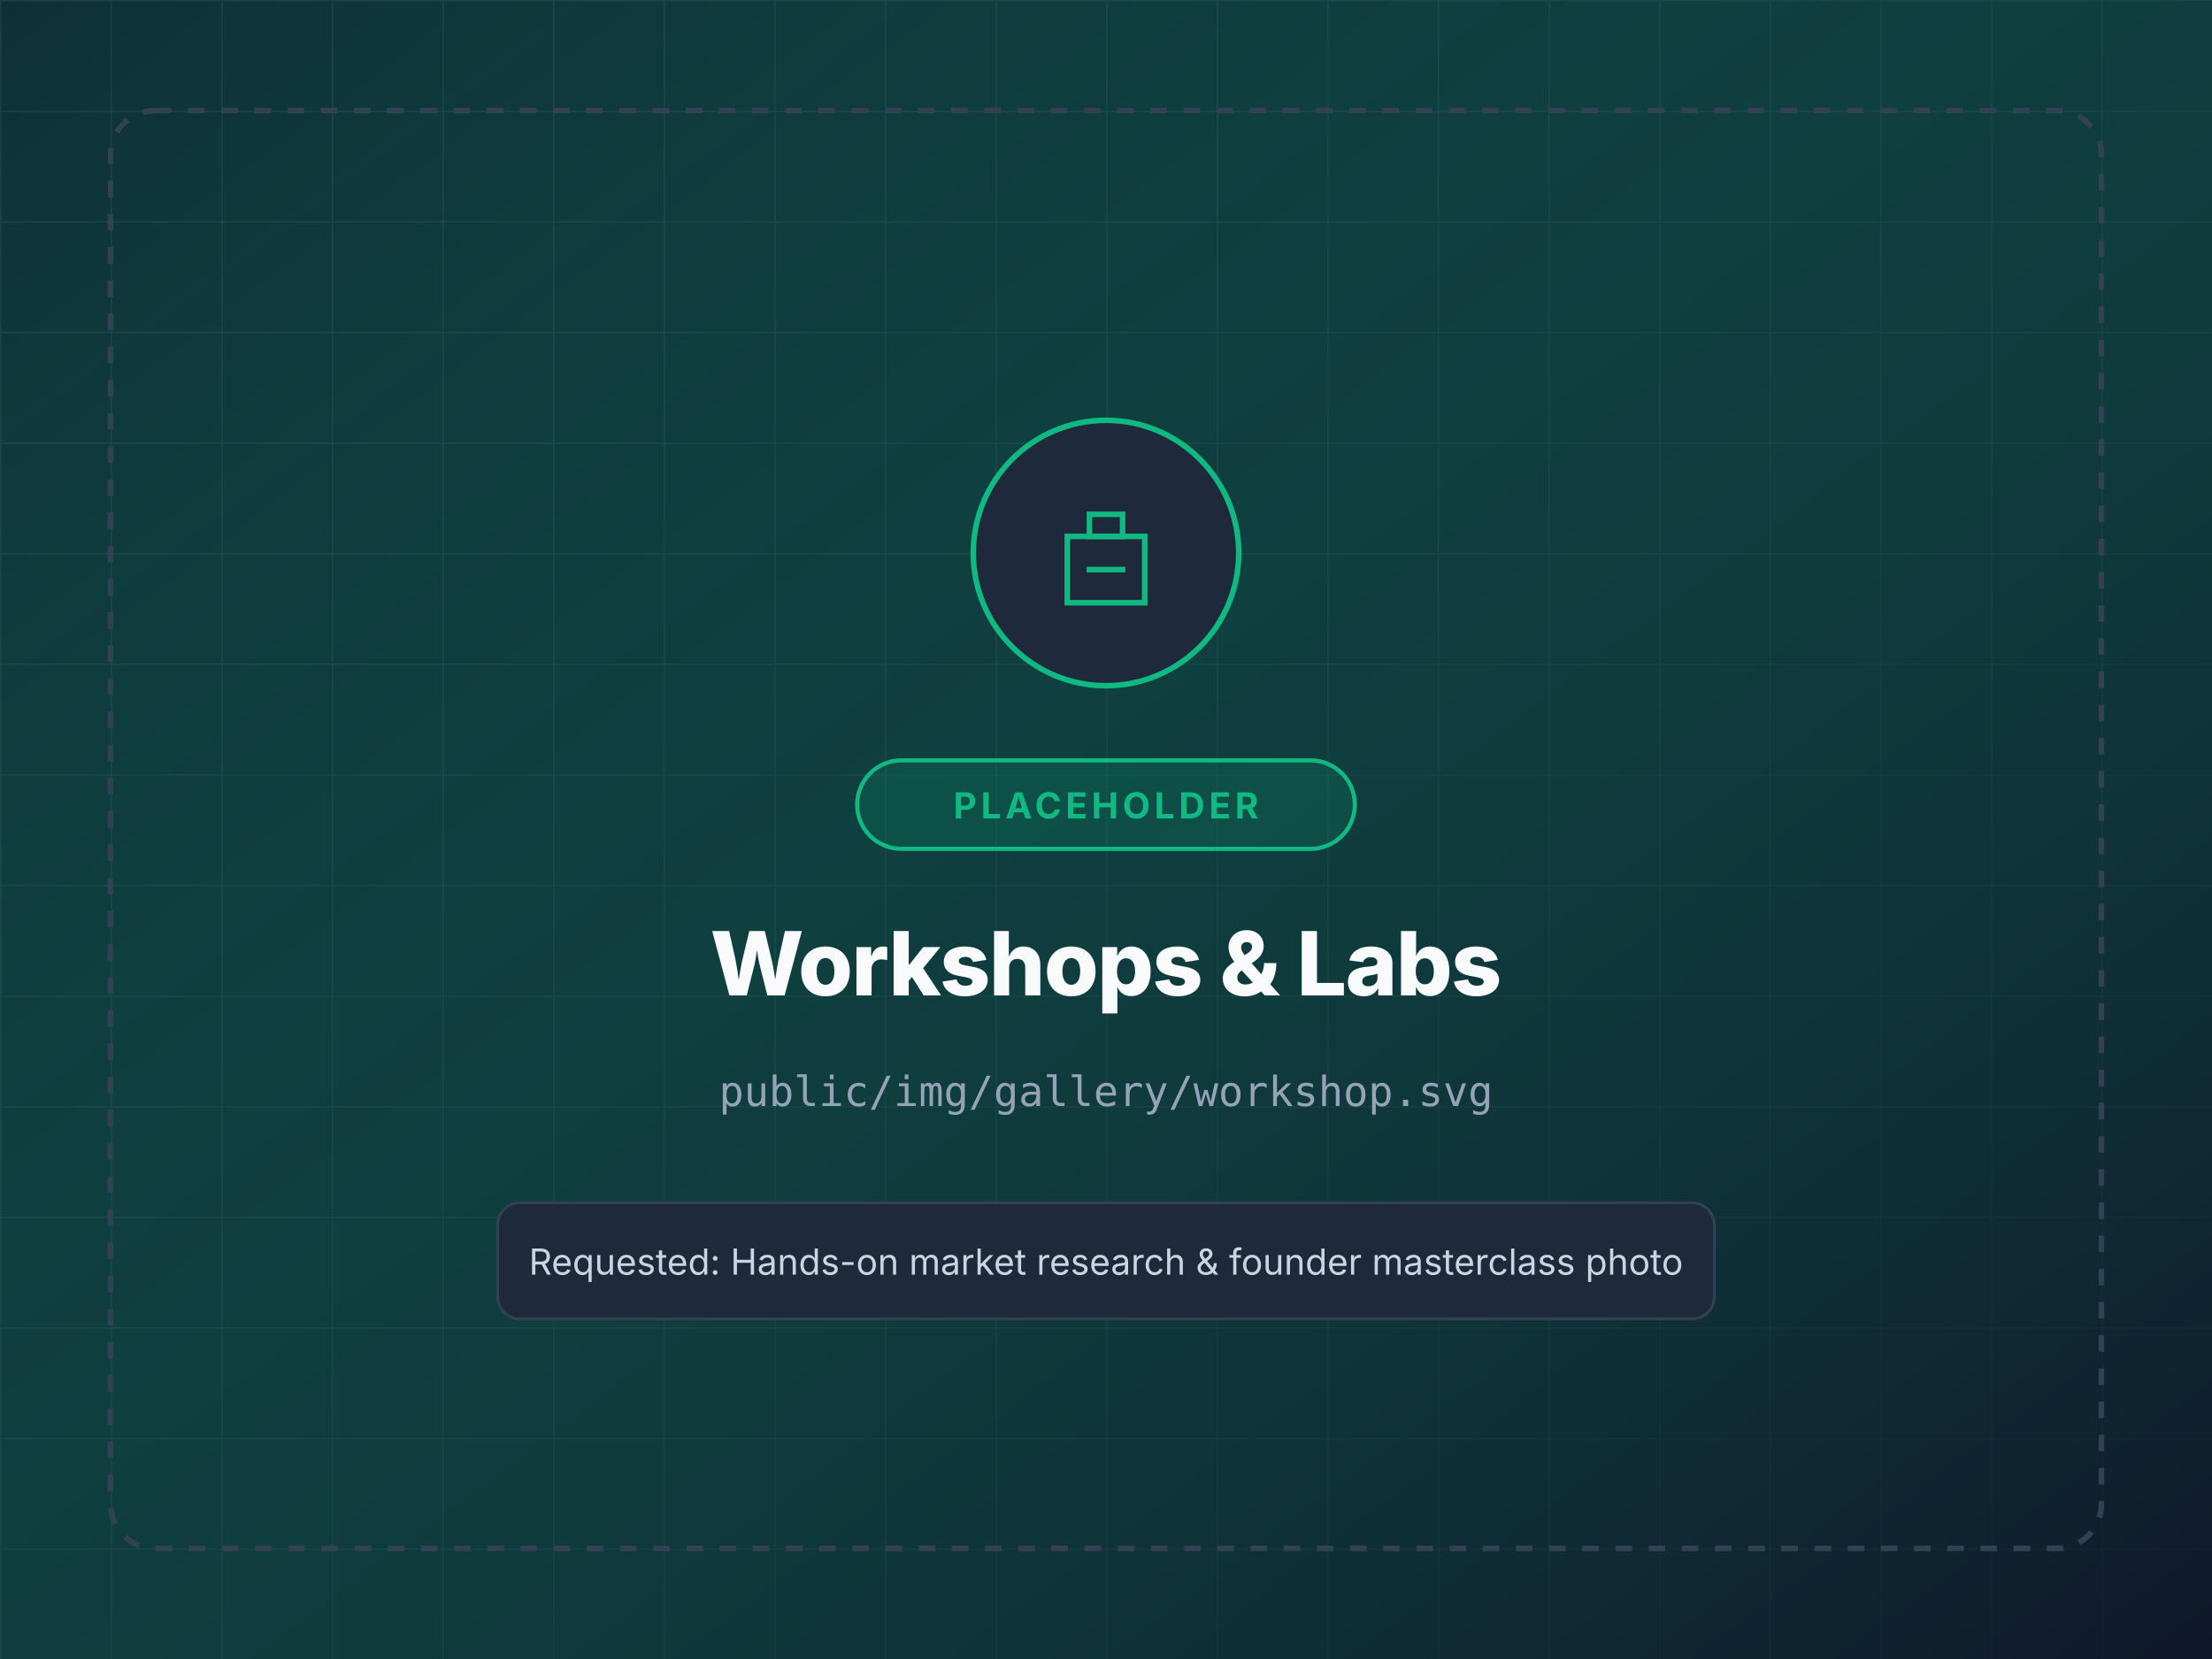
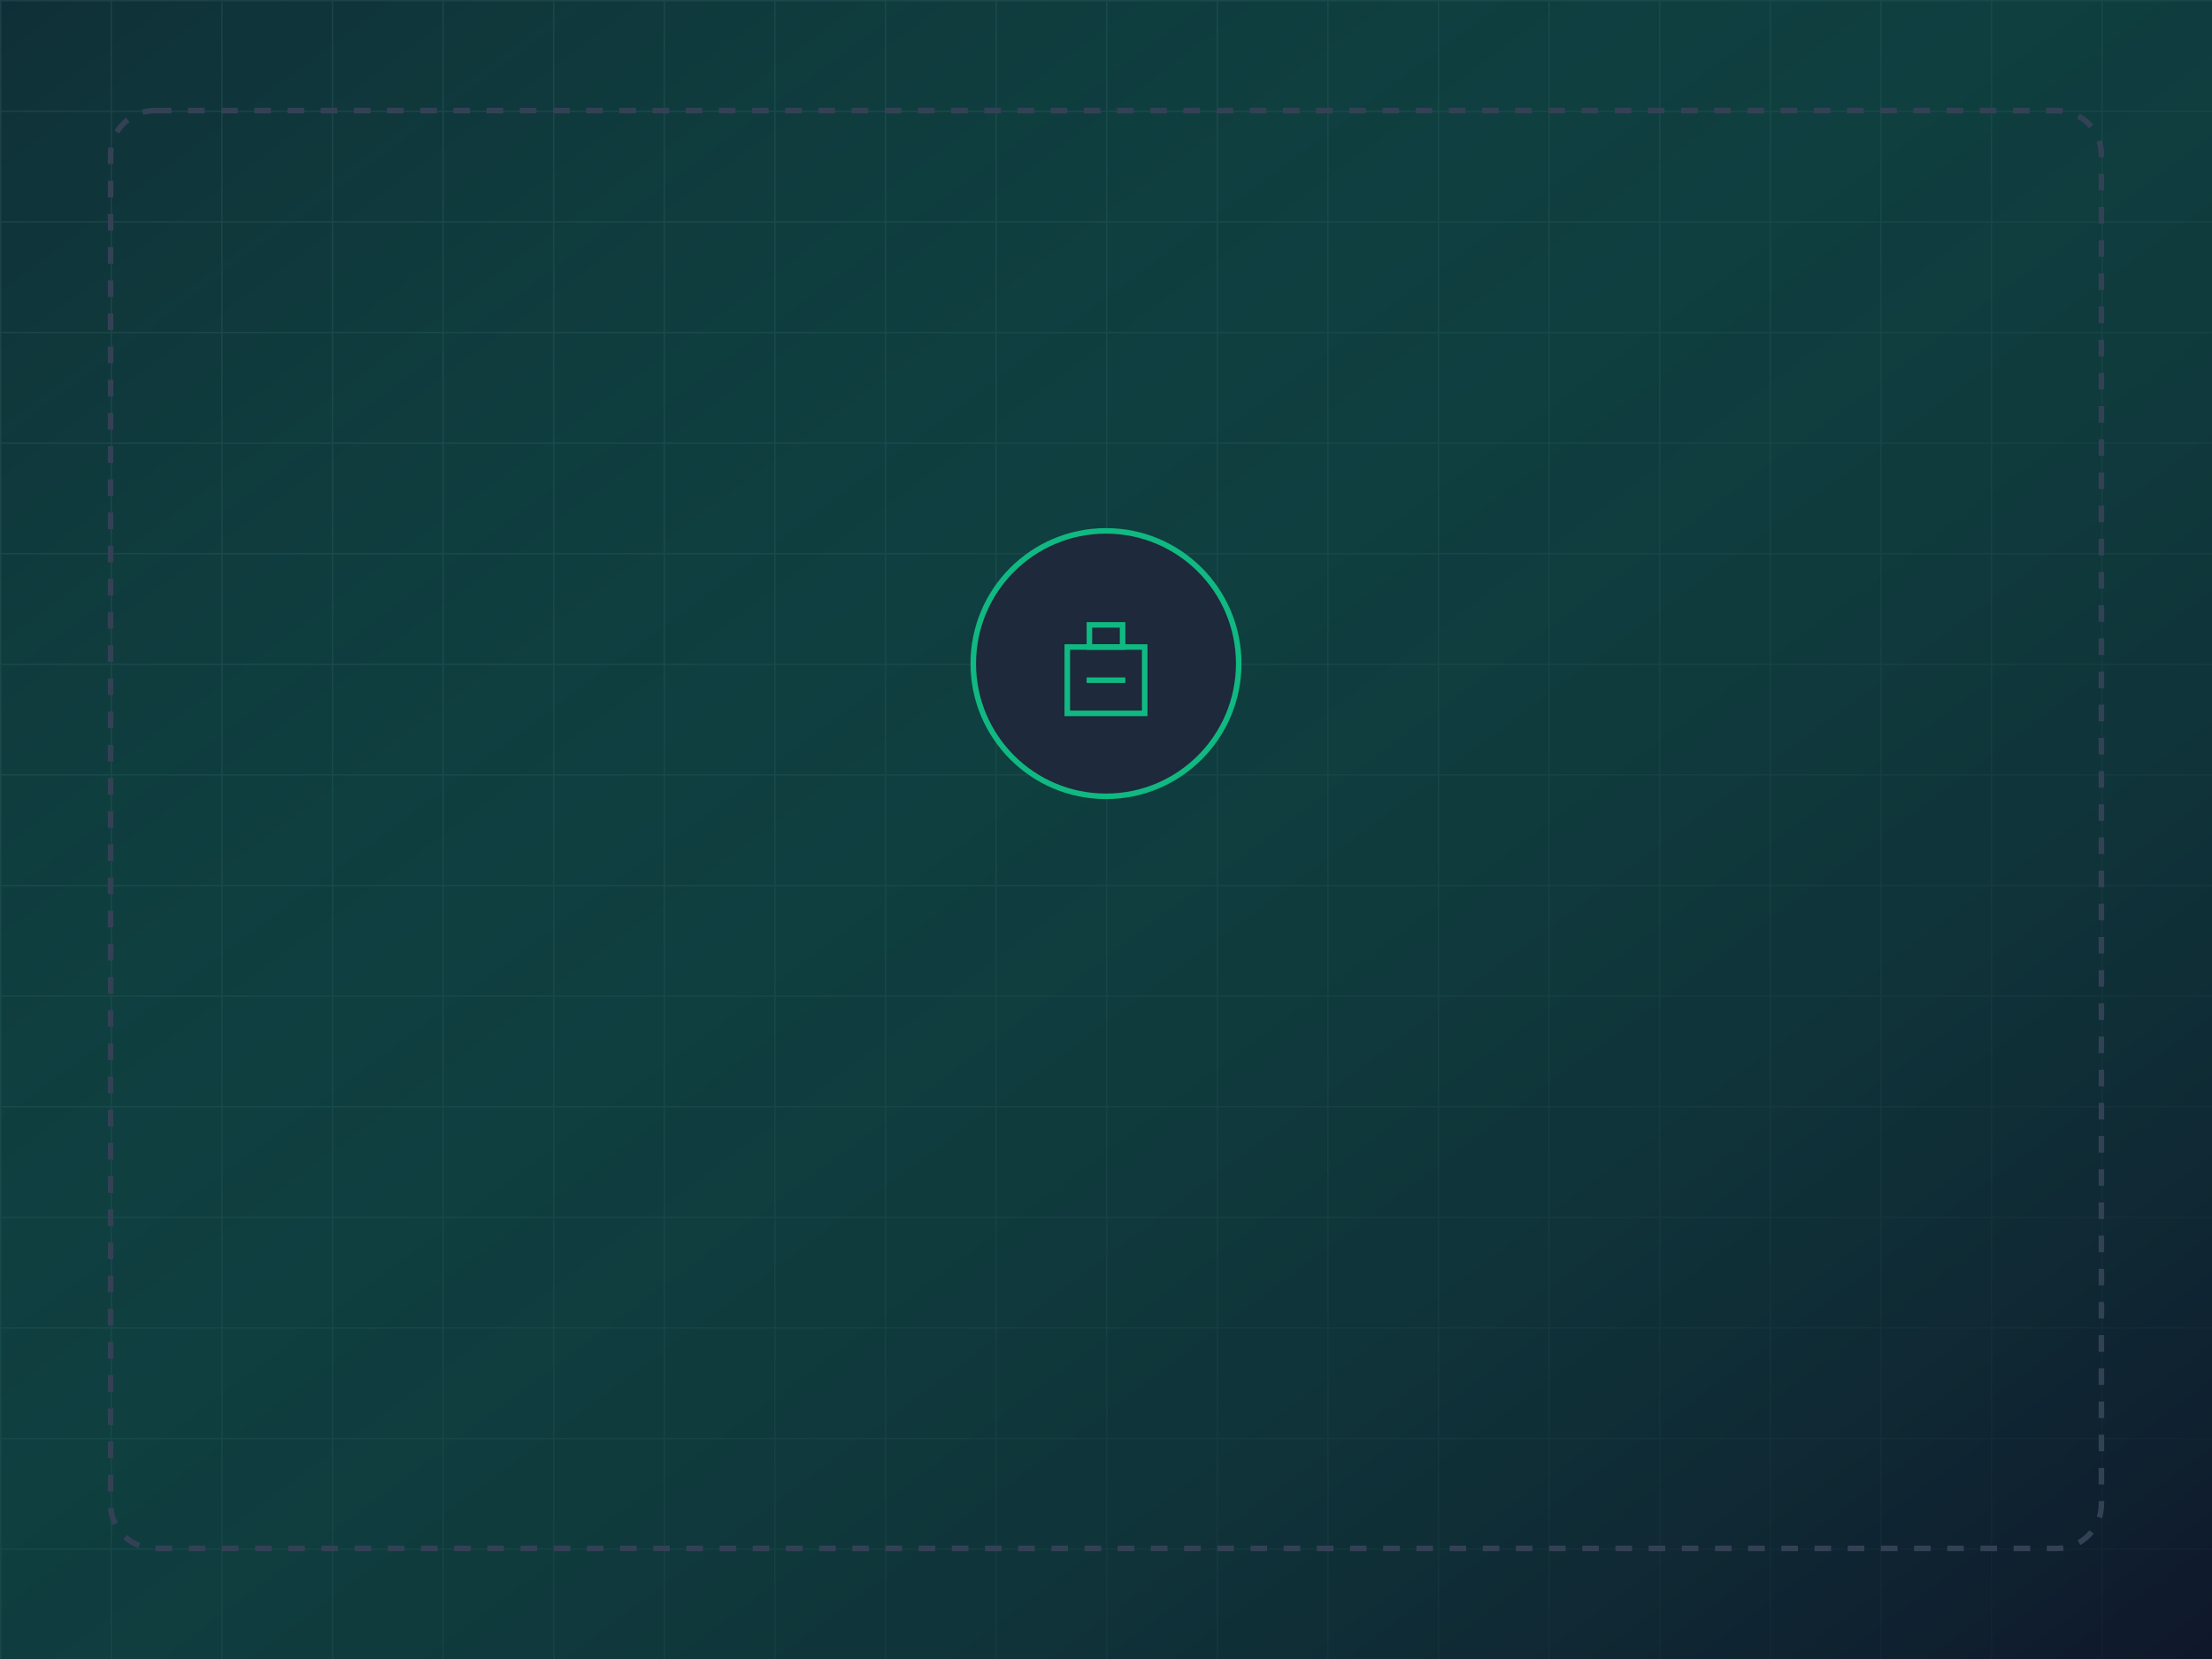
<svg xmlns="http://www.w3.org/2000/svg" viewBox="0 0 800 600" width="800" height="600" fill="none">
  <rect width="800" height="600" fill="#0f172a" />
  <defs>
    <pattern id="grid-ws" width="40" height="40" patternUnits="userSpaceOnUse">
      <path d="M 40 0 L 0 0 0 40" fill="none" stroke="#1e293b" stroke-width="1" />
    </pattern>
    <linearGradient id="grad-workshop" x1="0%" y1="0%" x2="100%" y2="100%">
      <stop offset="0%" stop-color="#10b981" stop-opacity="0.15" />
      <stop offset="100%" stop-color="#0f172a" stop-opacity="0.8" />
    </linearGradient>
  </defs>
  <rect width="800" height="600" fill="url(#grid-ws)" />
  <rect width="800" height="600" fill="url(#grad-workshop)" />
  <rect x="40" y="40" width="720" height="520" rx="16" stroke="#334155" stroke-width="2" stroke-dasharray="6 6" />
-   <g transform="translate(360, 160)">
+   <g transform="translate(360, 200)">
    <circle cx="40" cy="40" r="48" fill="#1e293b" stroke="#10b981" stroke-width="2" />
    <path d="M26 34 L54 34 L54 58 L26 58 Z" stroke="#10b981" stroke-width="2" fill="none" />
    <path d="M34 26 L46 26 L46 34 L34 34 Z" stroke="#10b981" stroke-width="2" fill="none" />
    <line x1="33" y1="46" x2="47" y2="46" stroke="#10b981" stroke-width="2" />
  </g>
-   <rect x="310" y="275" width="180" height="32" rx="16" fill="#059669" fill-opacity="0.2" stroke="#10b981" stroke-width="1.5" />
-   <text x="400" y="296" text-anchor="middle" font-family="system-ui, -apple-system, sans-serif" font-size="13" font-weight="700" fill="#10b981" letter-spacing="1.5">PLACEHOLDER</text>
-   <text x="400" y="360" text-anchor="middle" font-family="system-ui, -apple-system, sans-serif" font-size="32" font-weight="800" fill="#f8fafc" letter-spacing="-0.5">Workshops &amp; Labs</text>
-   <text x="400" y="400" text-anchor="middle" font-family="'IBM Plex Mono', monospace, monospace" font-size="15" fill="#94a3b8">public/img/gallery/workshop.svg</text>
-   <rect x="180" y="435" width="440" height="42" rx="8" fill="#1e293b" stroke="#334155" stroke-width="1" />
-   <text x="400" y="461" text-anchor="middle" font-family="system-ui, -apple-system, sans-serif" font-size="13" fill="#cbd5e1">Requested: Hands-on market research &amp; founder masterclass photo</text>
</svg>
